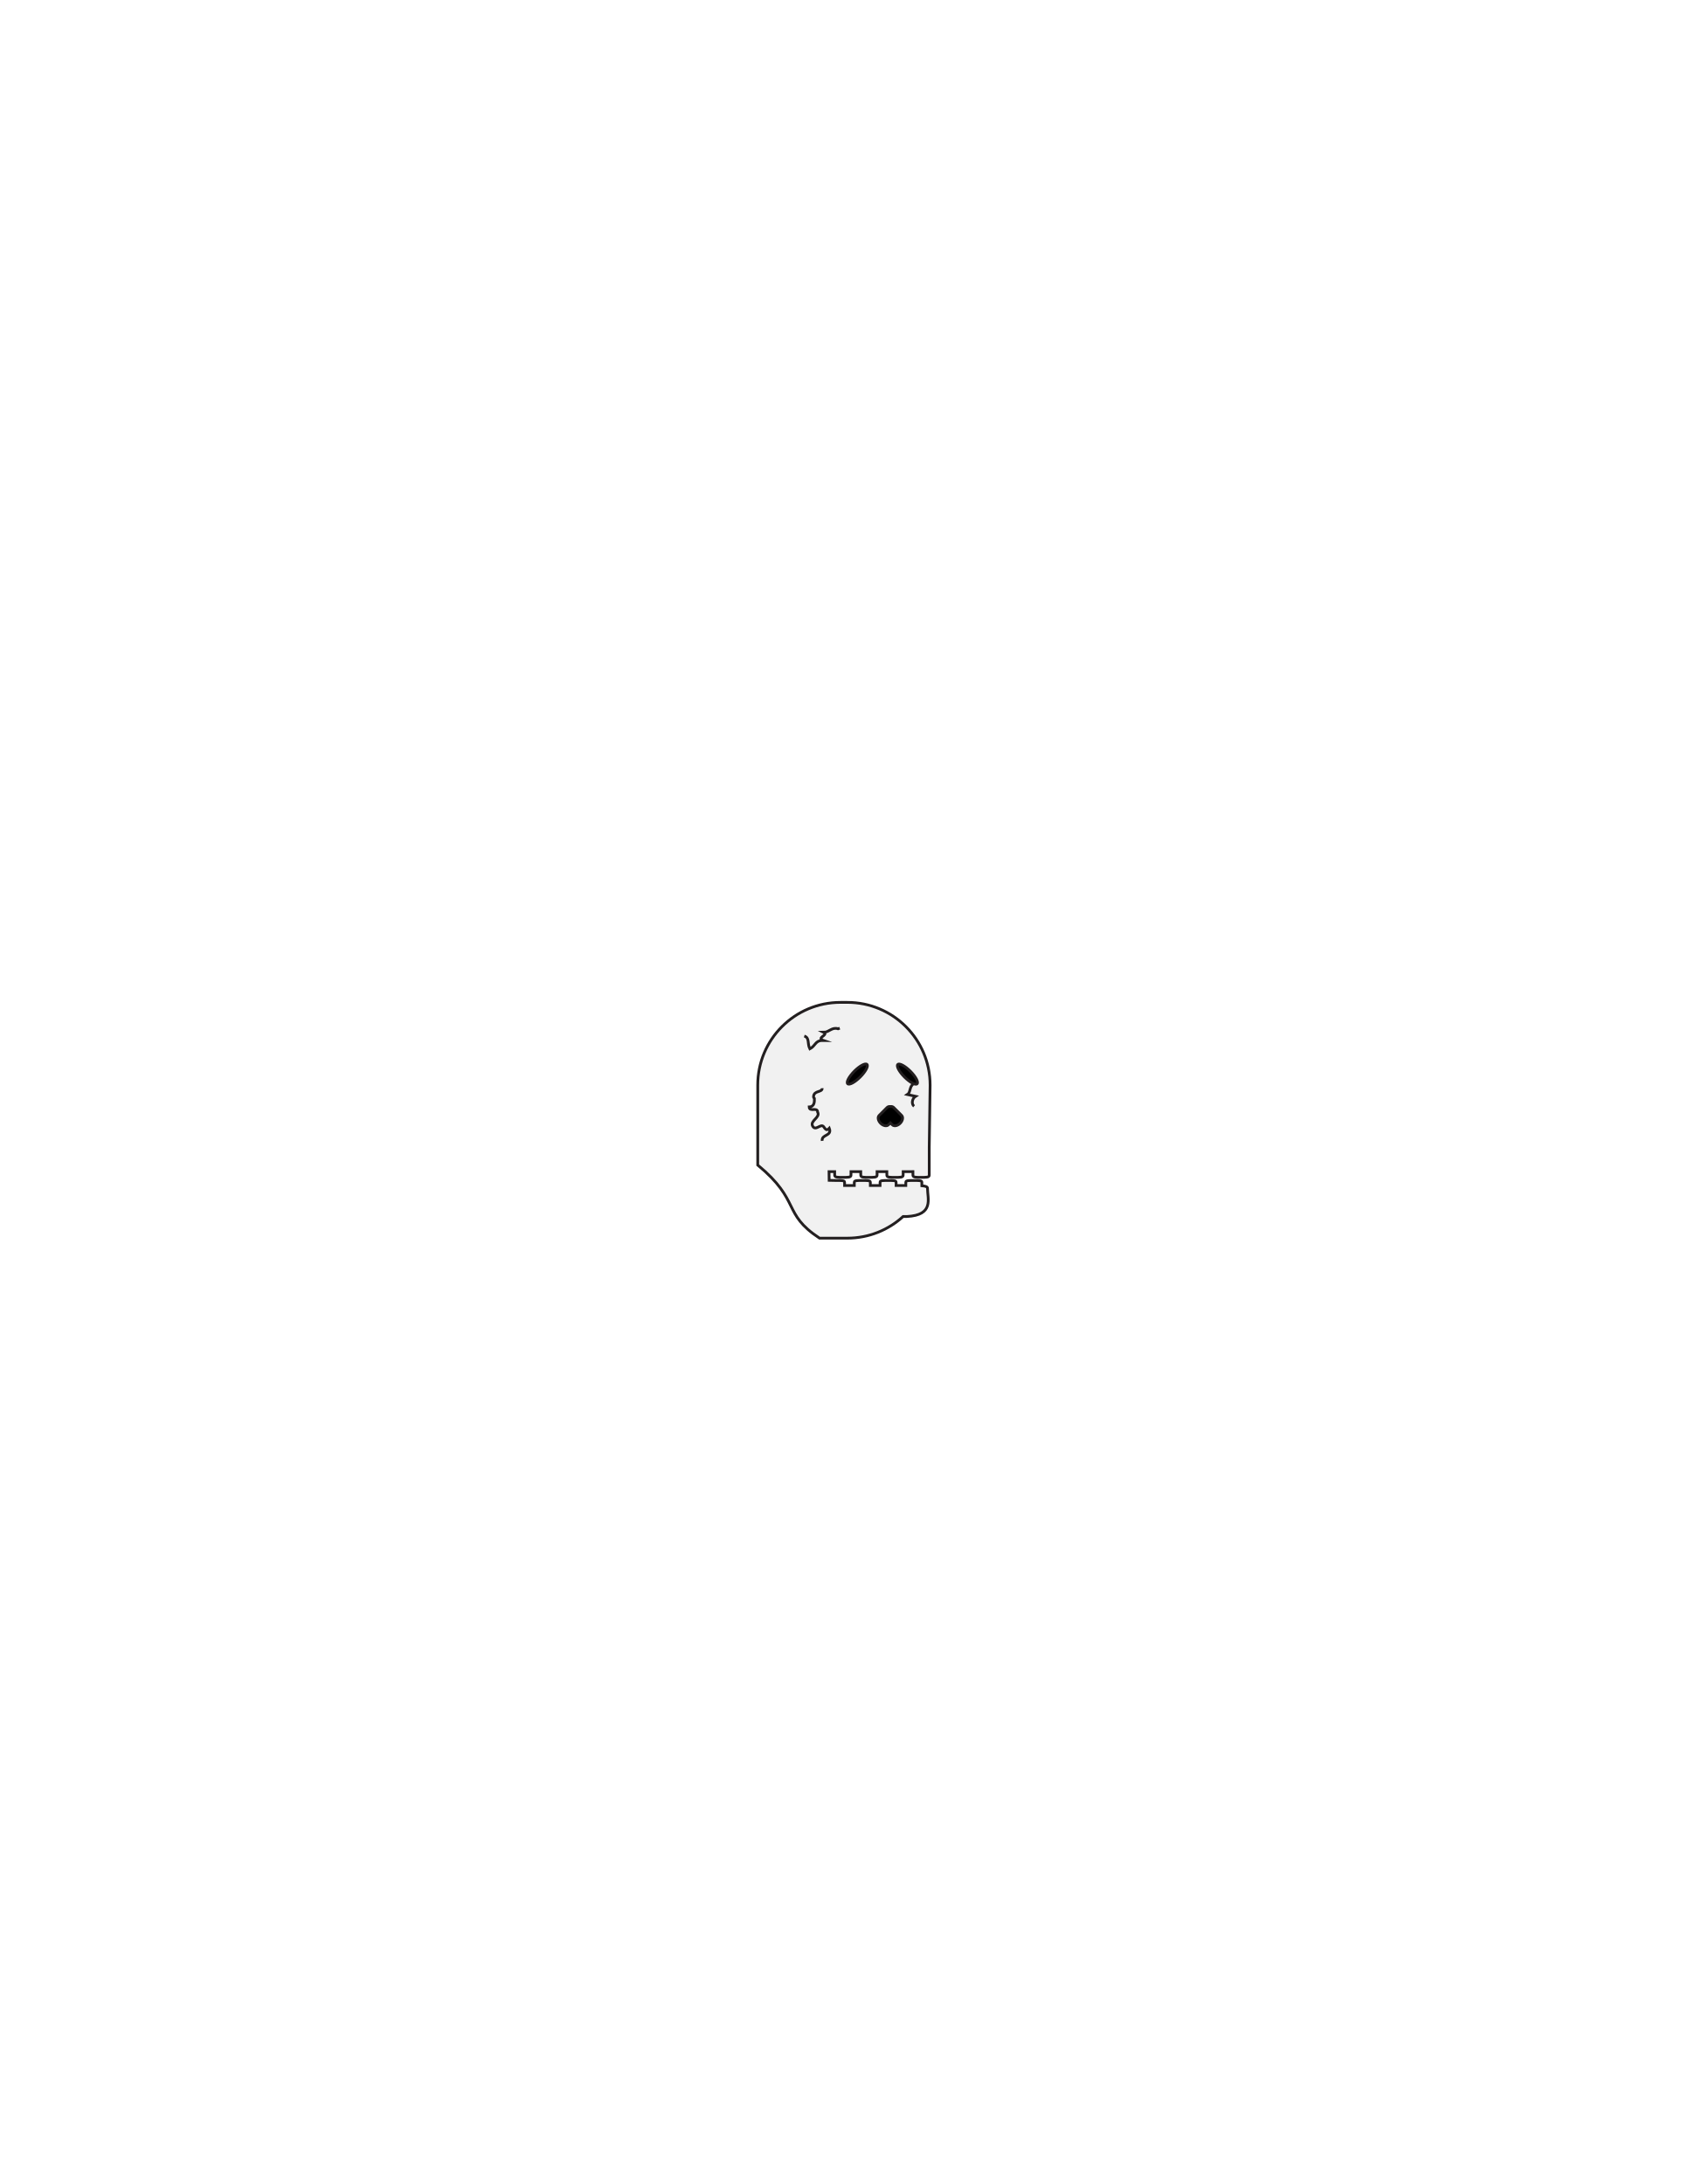
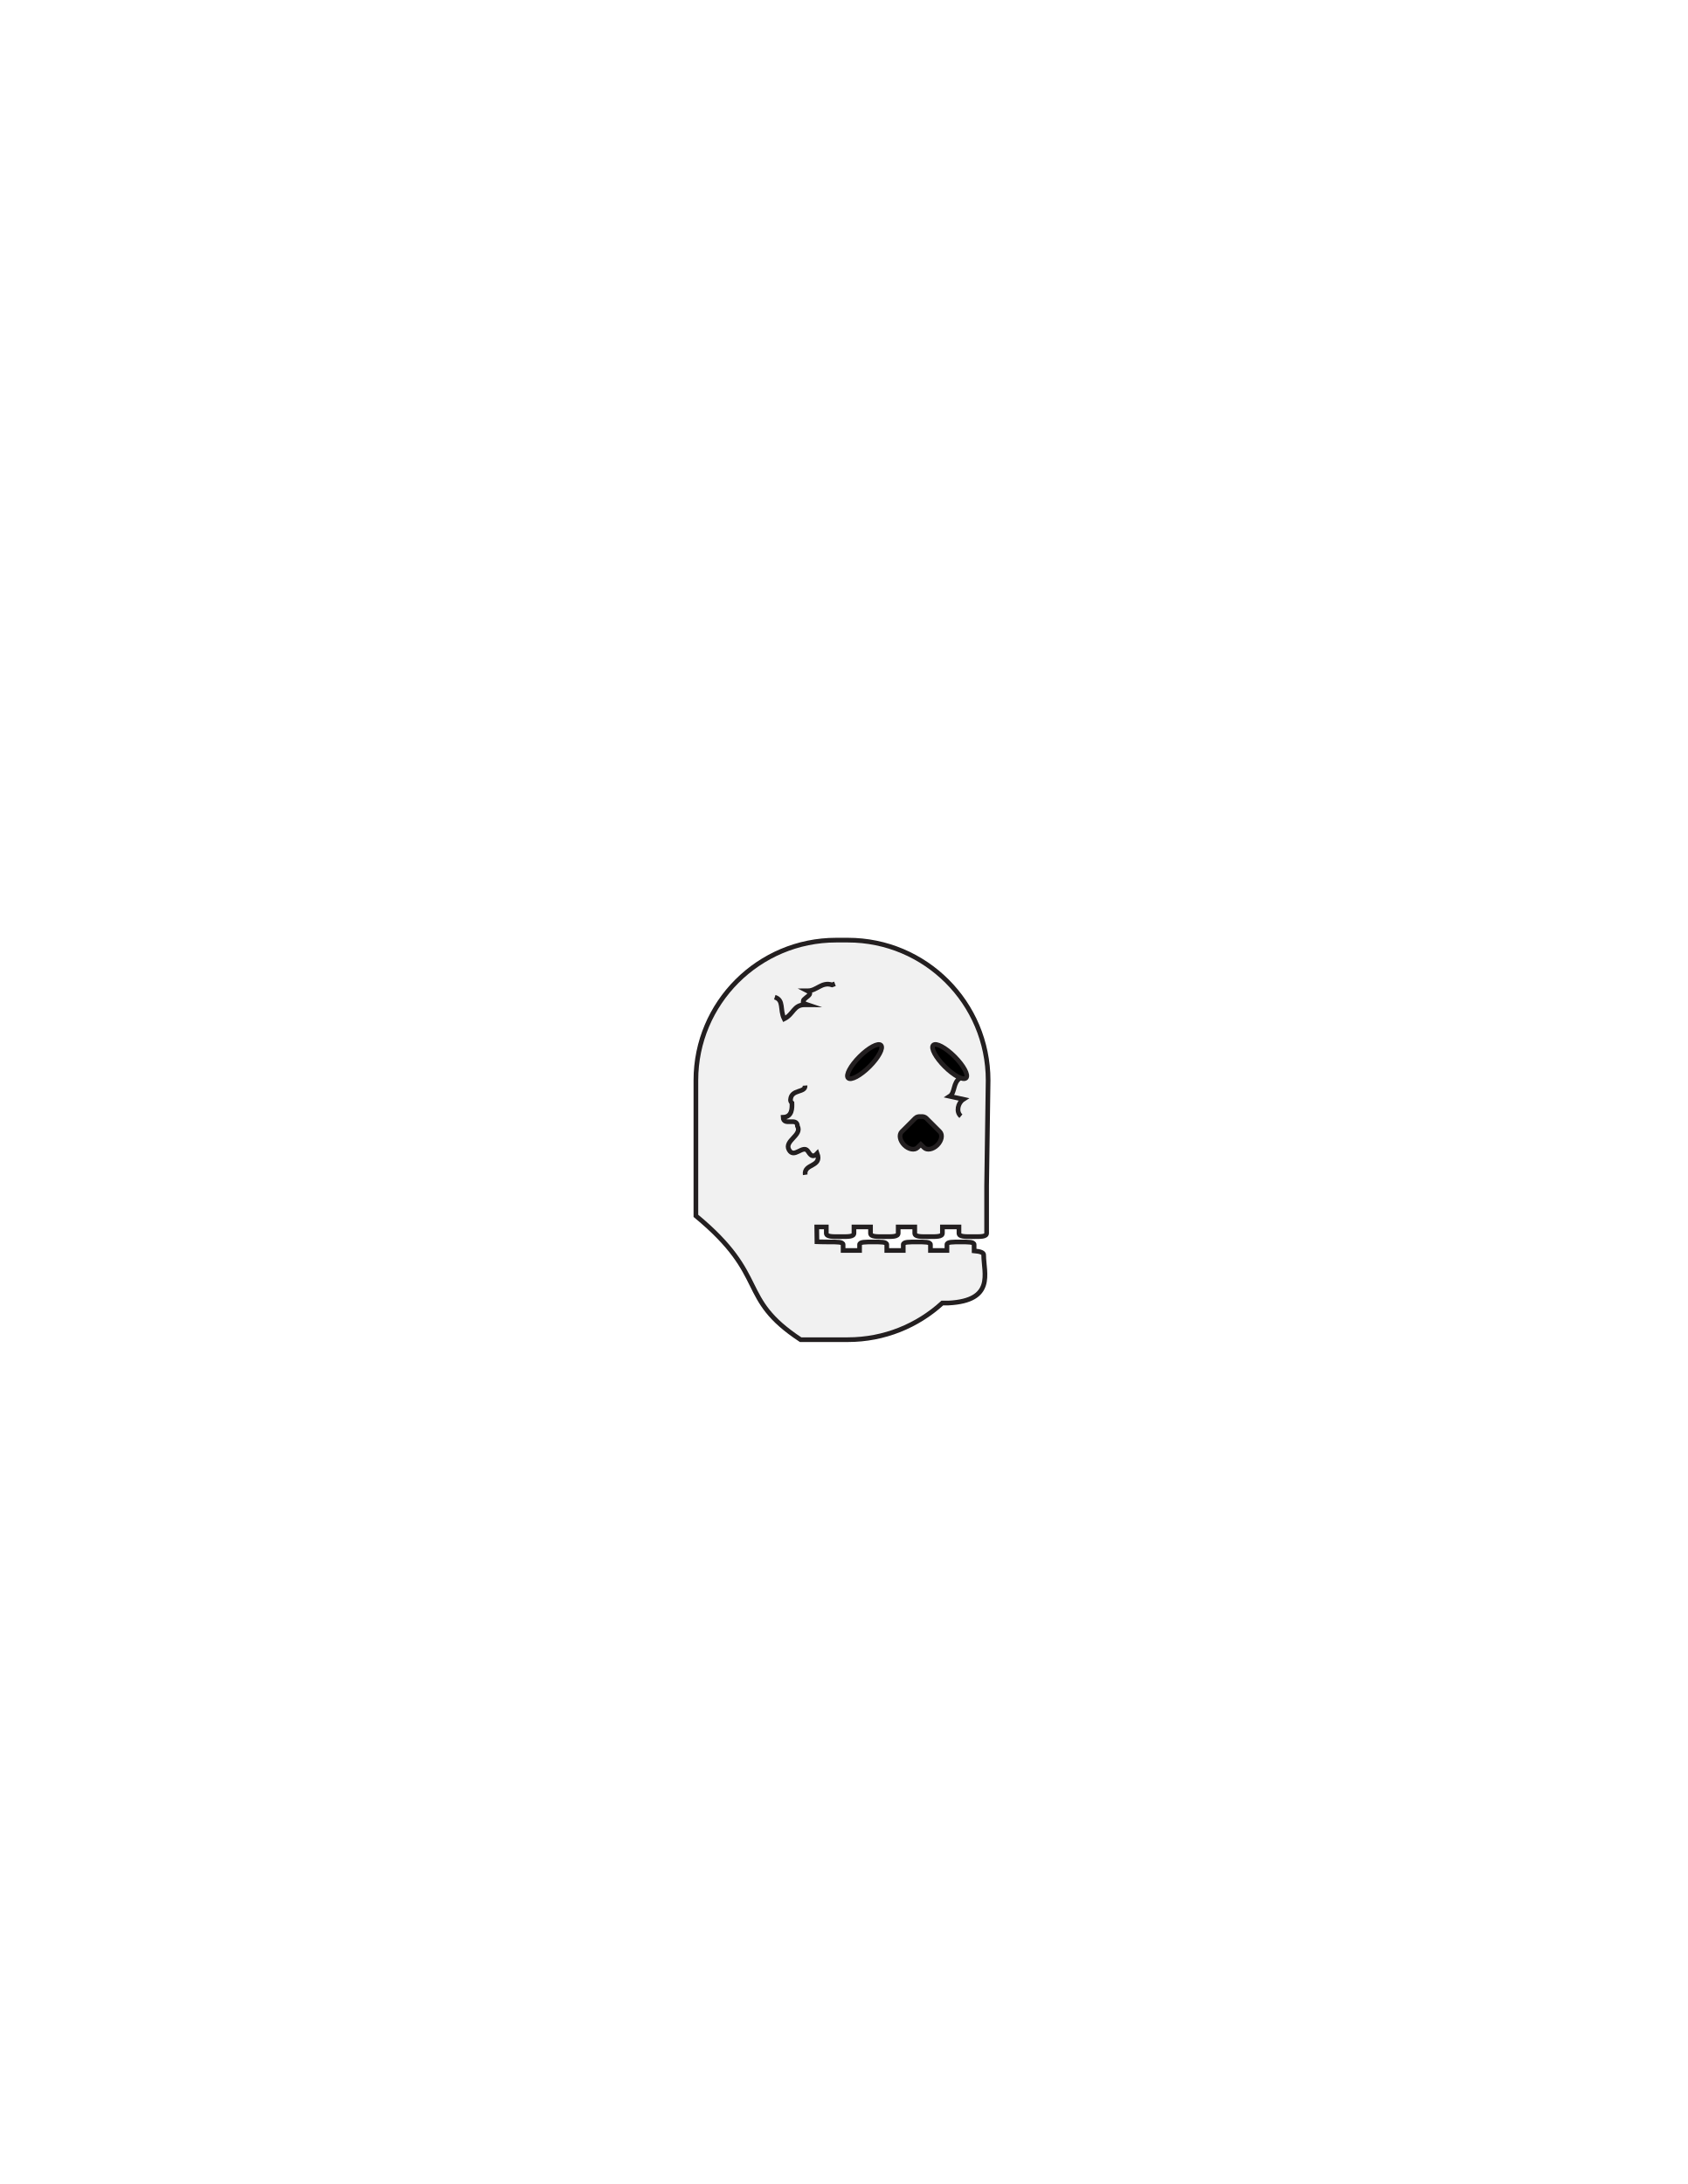
<svg xmlns="http://www.w3.org/2000/svg" version="1.1" id="Layer_1" x="0px" y="0px" width="612px" height="792px" viewBox="0 0 612 792" enable-background="new 0 0 612 792" xml:space="preserve">
-   <rect id="head_frame" x="231.5" y="330.5" fill-opacity="0" fill="#BBBCBE" width="151" height="131" />
-   <path id="PRIMARY" fill="#F1F1F1" stroke="#231F20" stroke-miterlimit="10" d="M307.25,363.5h-2.5c-16.568,0-30,13.432-30,30v29  c15.75,13,8.75,17.5,22.396,26.5h10.104c7.788,0,14.877-2.975,20.209-7.842h1.326c9.96-0.51,7.541-6.439,7.519-10.203  c0.086-0.585-0.724-0.846-2.048-0.963v-1.334c0-0.609-1.303-0.565-2.904-0.565c-1.606,0-2.909-0.044-2.909,0.565v1.25h-3.523v-1.249  c0-0.61-1.304-0.566-2.907-0.566c-1.605,0-2.909-0.044-2.909,0.566v1.249h-3.526v-1.249c0-0.61-1.303-0.566-2.906-0.566  c-1.606,0-2.909-0.044-2.909,0.566v1.249h-3.524v-1.249c0-0.61-1.303-0.566-2.906-0.566c-1.416,0-2.688-0.05-2.688-0.05  l-0.041-3.166h2.042v1.334c0,0.798,1.326,0.74,2.959,0.74c1.631,0,2.957,0.058,2.957-0.74v-1.334h3.541v1.334  c0,0.798,1.325,0.74,2.959,0.74s2.96,0.058,2.96-0.74v-1.334h3.54v1.334c0,0.798,1.327,0.74,2.96,0.74  c1.63,0,2.957,0.058,2.957-0.74v-1.334h1.514c0.705,0,1.378,0.001,2.027-0.001v1.336c0,0.797,1.325,0.739,2.959,0.739  c1.629,0,2.954,0.058,2.954-0.739v-2.964v-3.406v-3.771l0.319-22.57C337.25,376.932,323.818,363.5,307.25,363.5z" />
-   <ellipse id="SECONDARY_2_" fill="#000000" transform="matrix(0.7071 -0.7072 0.7072 0.7071 -184.3767 333.9014)" stroke="#231F20" stroke-miterlimit="10" cx="310.827" cy="389.491" rx="4.956" ry="1.5" />
-   <ellipse id="SECONDARY_1_" fill="#000000" transform="matrix(0.7071 0.7072 -0.7072 0.7071 371.819 -118.5797)" stroke="#231F20" stroke-miterlimit="10" cx="329.034" cy="389.491" rx="4.956" ry="1.5" />
-   <path id="SECONDARY" fill="#000000" stroke="#231F20" stroke-miterlimit="10" d="M326.929,404.504l-2.905-2.905c-0.29-0.29-0.713-0.39-1.174-0.334  c-0.461-0.056-0.884,0.044-1.174,0.334l-2.905,2.905c-0.639,0.638-0.396,1.914,0.539,2.85s2.211,1.177,2.85,0.539l0.69-0.69  l0.69,0.69c0.64,0.638,1.914,0.396,2.85-0.539S327.567,405.142,326.929,404.504z" />
-   <path fill="none" stroke="#231F20" stroke-miterlimit="10" d="M298.1,394.626c0.116,1.606-2.919,0.716-3.104,2.961  c-0.018,0.134-0.01,0.262,0.037,0.387c0.046,0.125,0.129,0.246,0.259,0.367c0.036,0.999,0.11,2.998-1.889,3.072  c0.073,1.998,2.998-0.111,3.071,1.887c1.073,1.962-2.888,3.109-1.814,5.07c1.073,1.962,2.961-1.109,3.994,0.226  c0.124,0.173,0.23,0.339,0.339,0.487c0.438,0.593,0.931,0.895,1.7,0.066c1.109,2.961-2.925,2.109-2.563,4.563" />
-   <path fill="none" stroke="#231F20" stroke-miterlimit="10" d="M291.622,375.707c2.02,0.646,1.02,2.646,2.02,4.646  c2-1,2-3,4.356-3.014c0.215,0.009,0.429,0.014,0.644,0.014c-0.188-0.063-0.344-0.125-0.473-0.188s-0.229-0.125-0.308-0.188  c-0.22,0.375-0.22-0.625-0.011-0.75c0.111-0.125,0.26-0.25,0.416-0.375c0.625-0.5,1.375-1,0.375-1.5c2,0,3-2,5.233-1.274  c0.131-0.048,0.242-0.089,0.334-0.122c0.183-0.067,0.282-0.104,0.282-0.104" />
-   <path fill="none" stroke="#231F20" stroke-miterlimit="10" d="M331.276,393c-1.6,0.987-1.052,3.155-2.243,3.918  c0.977,0.215,1.954,0.429,2.931,0.643c-1.191,0.763-1.62,2.717-0.531,3.609" />
+   <rect id="head_frame" x="179" y="285" fill-opacity="0" fill="#BBBCBE" width="256" height="222" />
+   <path id="PRIMARY" fill="#F1F1F1" stroke="#231F20" stroke-width="1.695" stroke-miterlimit="10" d="M307.424,340.924h-4.238  c-28.089,0-50.861,22.762-50.861,50.839v49.145c26.702,22.03,14.834,29.656,37.968,44.908h17.131  c13.204,0,25.222-5.041,34.262-13.289h2.248c16.886-0.863,12.785-10.912,12.747-17.291c0.146-0.991-1.227-1.433-3.472-1.631v-2.261  c0-1.033-2.209-0.958-4.924-0.958c-2.724,0-4.933-0.075-4.933,0.958v2.118h-5.974v-2.117c0-1.034-2.21-0.959-4.929-0.959  c-2.722,0-4.932-0.075-4.932,0.959v2.117h-5.979v-2.117c0-1.034-2.209-0.959-4.928-0.959c-2.724,0-4.932-0.075-4.932,0.959v2.117  h-5.976v-2.117c0-1.034-2.208-0.959-4.927-0.959c-2.401,0-4.557-0.085-4.557-0.085l-0.069-5.365h3.462v2.261  c0,1.352,2.249,1.254,5.017,1.254c2.765,0,5.014,0.098,5.014-1.254v-2.261h6.003v2.261c0,1.352,2.247,1.254,5.017,1.254  s5.018,0.098,5.018-1.254v-2.261h6.002v2.261c0,1.352,2.25,1.254,5.019,1.254c2.763,0,5.013,0.098,5.013-1.254v-2.261h2.566  c1.195,0,2.336,0.002,3.438-0.002v2.265c0,1.35,2.246,1.252,5.017,1.252c2.762,0,5.008,0.098,5.008-1.252v-5.023v-5.772v-6.391  l0.542-38.25C358.285,363.686,335.514,340.924,307.424,340.924z" />
+   <ellipse id="SECONDARY_2_" transform="matrix(0.7072 -0.707 0.707 0.7072 -180.39 334.3635)" stroke="#231F20" stroke-width="1.695" stroke-miterlimit="10" cx="313.488" cy="384.97" rx="8.401" ry="2.543" />
+   <ellipse id="SECONDARY_1_" transform="matrix(0.7072 0.707 -0.707 0.7072 372.9893 -130.7457)" stroke="#231F20" stroke-width="1.695" stroke-miterlimit="10" cx="344.355" cy="384.97" rx="8.401" ry="2.543" />
+   <path id="SECONDARY" stroke="#231F20" stroke-width="1.695" stroke-miterlimit="10" d="M340.786,410.411l-4.925-4.924  c-0.492-0.491-1.209-0.66-1.99-0.565c-0.781-0.095-1.498,0.074-1.99,0.565l-4.926,4.924c-1.082,1.081-0.672,3.244,0.914,4.829  c1.586,1.586,3.748,1.994,4.831,0.914l1.171-1.171l1.17,1.171c1.085,1.08,3.245,0.672,4.832-0.914  C341.459,413.655,341.869,411.492,340.786,410.411z" />
+   <path fill="none" stroke="#231F20" stroke-width="1.695" stroke-miterlimit="10" d="M291.911,393.672  c0.197,2.722-4.949,1.214-5.262,5.019c-0.03,0.227-0.017,0.443,0.063,0.655c0.078,0.212,0.219,0.417,0.439,0.622  c0.061,1.692,0.187,5.08-3.202,5.206c0.124,3.386,5.083-0.188,5.207,3.197c1.819,3.325-4.896,5.27-3.076,8.593  c1.819,3.324,5.02-1.88,6.771,0.382c0.21,0.293,0.391,0.574,0.574,0.826c0.744,1.005,1.578,1.516,2.883,0.112  c1.881,5.018-4.958,3.575-4.345,7.732" />
+   <path fill="none" stroke="#231F20" stroke-width="1.695" stroke-miterlimit="10" d="M280.929,361.61  c3.424,1.096,1.729,4.485,3.424,7.874c3.391-1.694,3.391-5.084,7.386-5.107c0.364,0.015,0.727,0.023,1.091,0.023  c-0.318-0.105-0.583-0.211-0.801-0.317c-0.219-0.106-0.389-0.212-0.521-0.318c-0.373,0.635-0.373-1.059-0.019-1.271  c0.189-0.212,0.44-0.424,0.706-0.636c1.06-0.847,2.331-1.694,0.636-2.542c3.391,0,5.086-3.389,8.873-2.16  c0.222-0.081,0.411-0.15,0.566-0.207c0.31-0.113,0.479-0.176,0.479-0.176" />
+   <path fill="none" stroke="#231F20" stroke-width="1.695" stroke-miterlimit="10" d="M348.157,390.916  c-2.712,1.673-1.783,5.347-3.803,6.64c1.655,0.364,3.313,0.727,4.969,1.089c-2.021,1.293-2.747,4.604-0.901,6.117" />
</svg>
